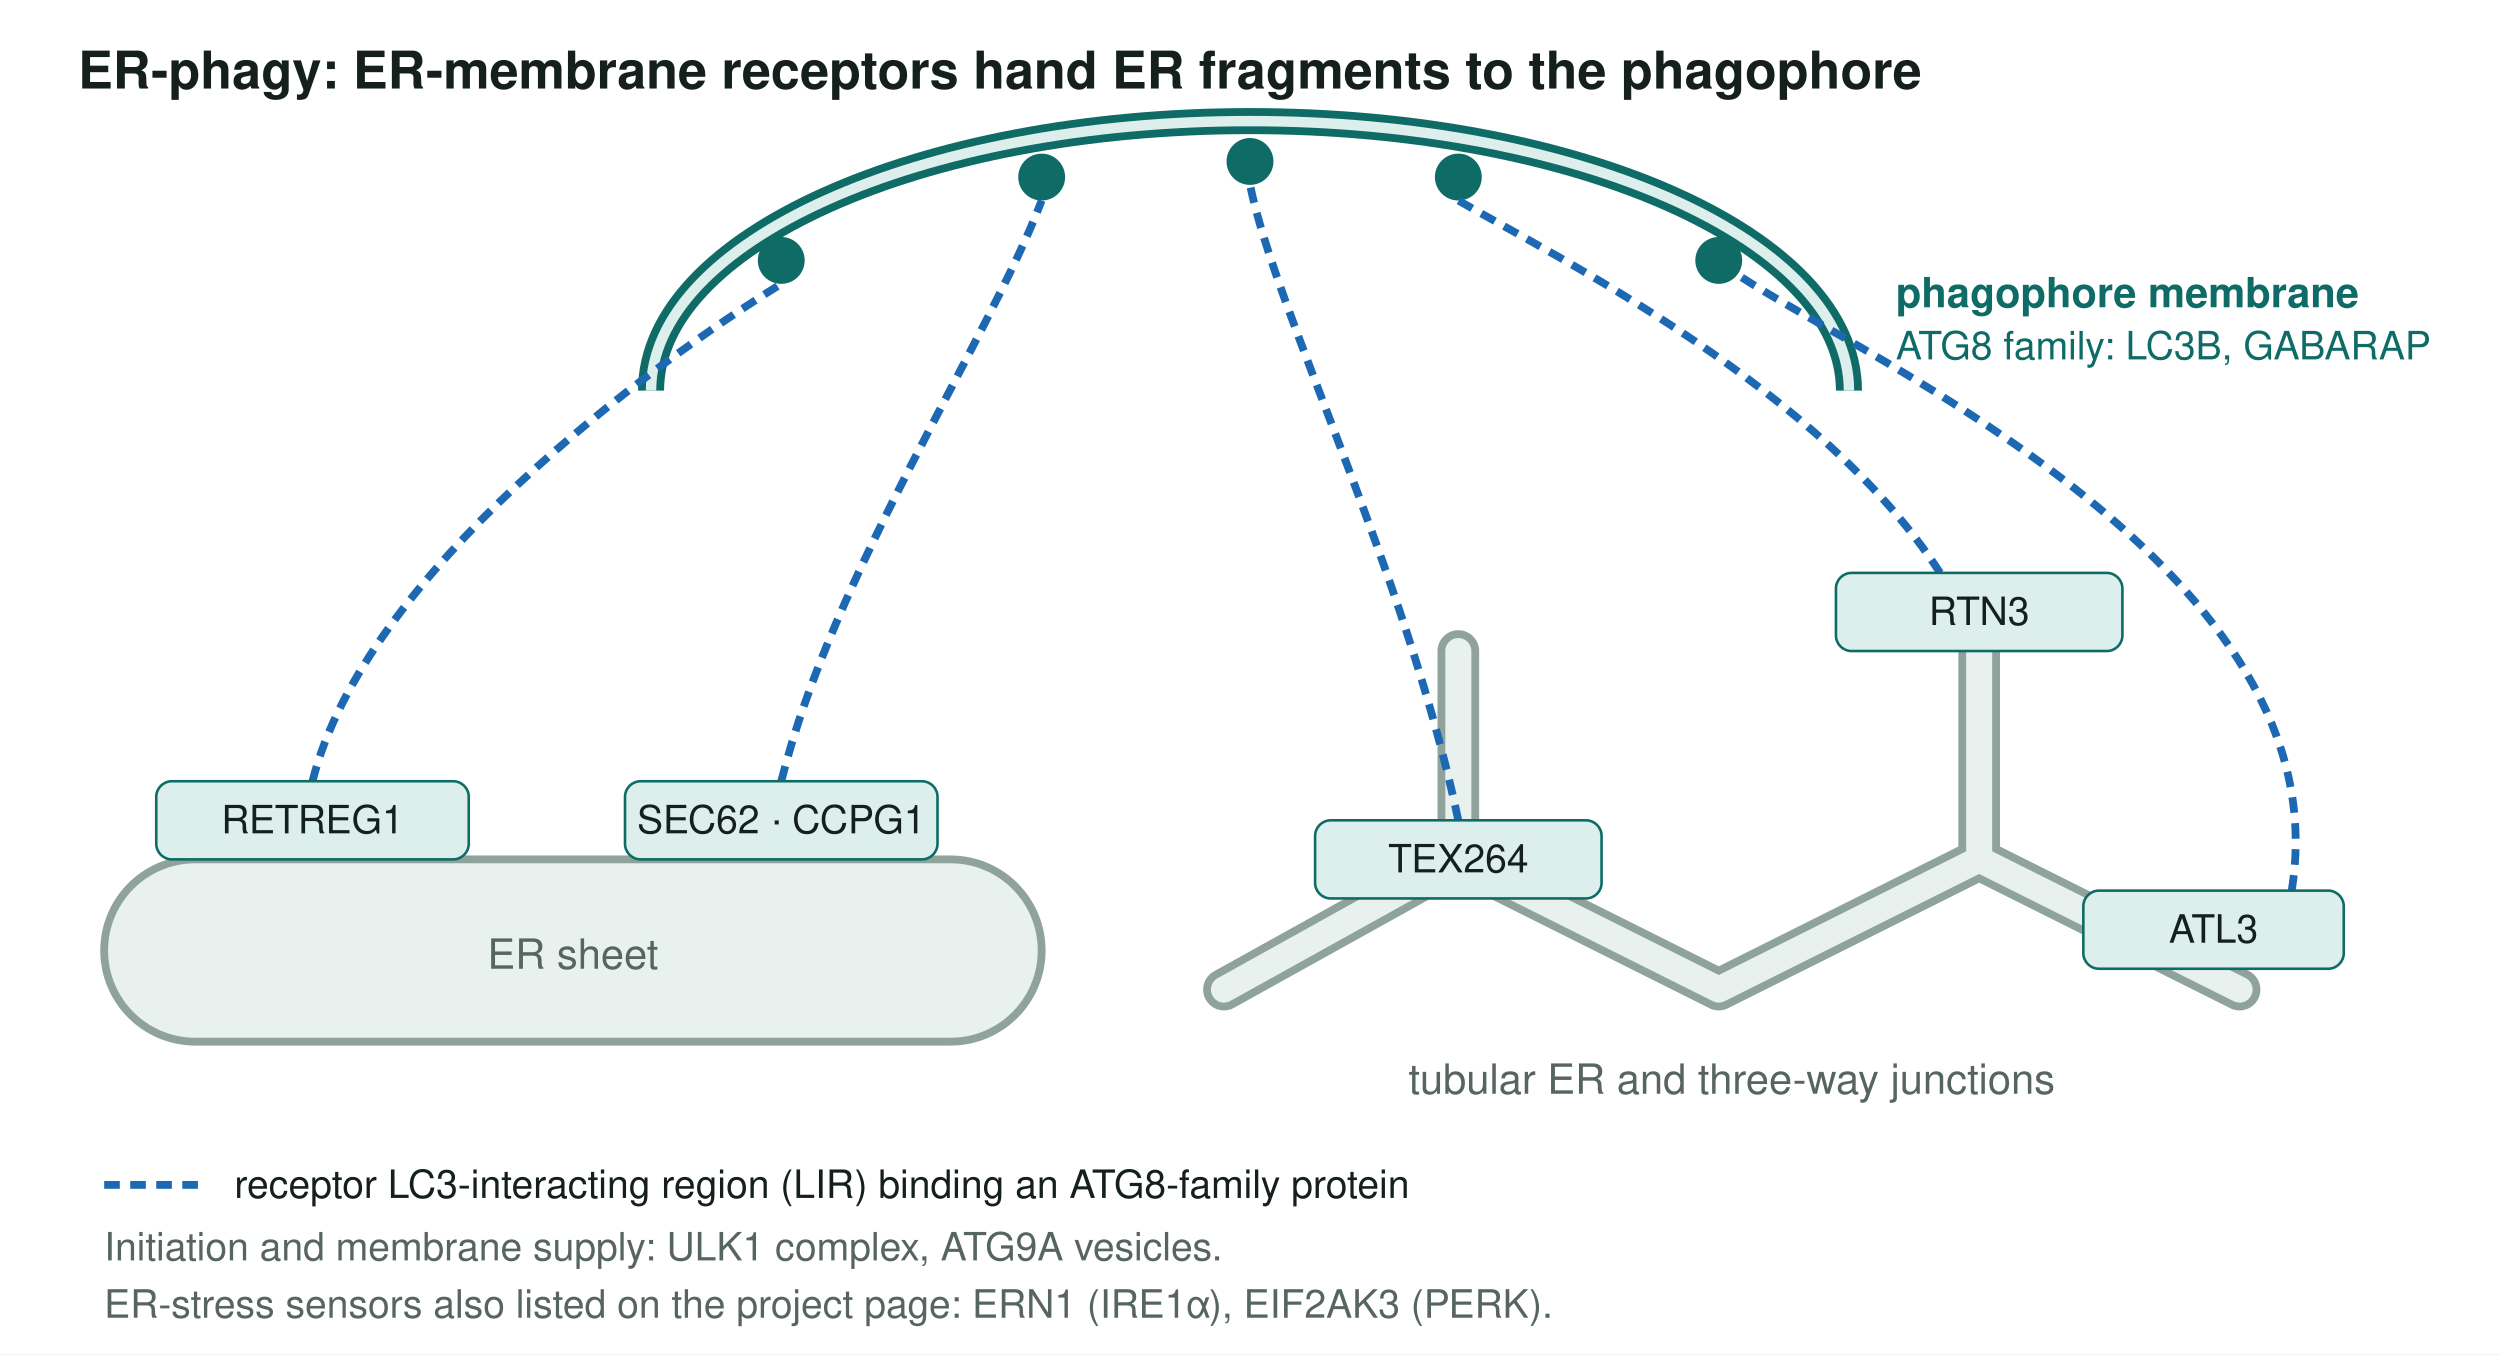
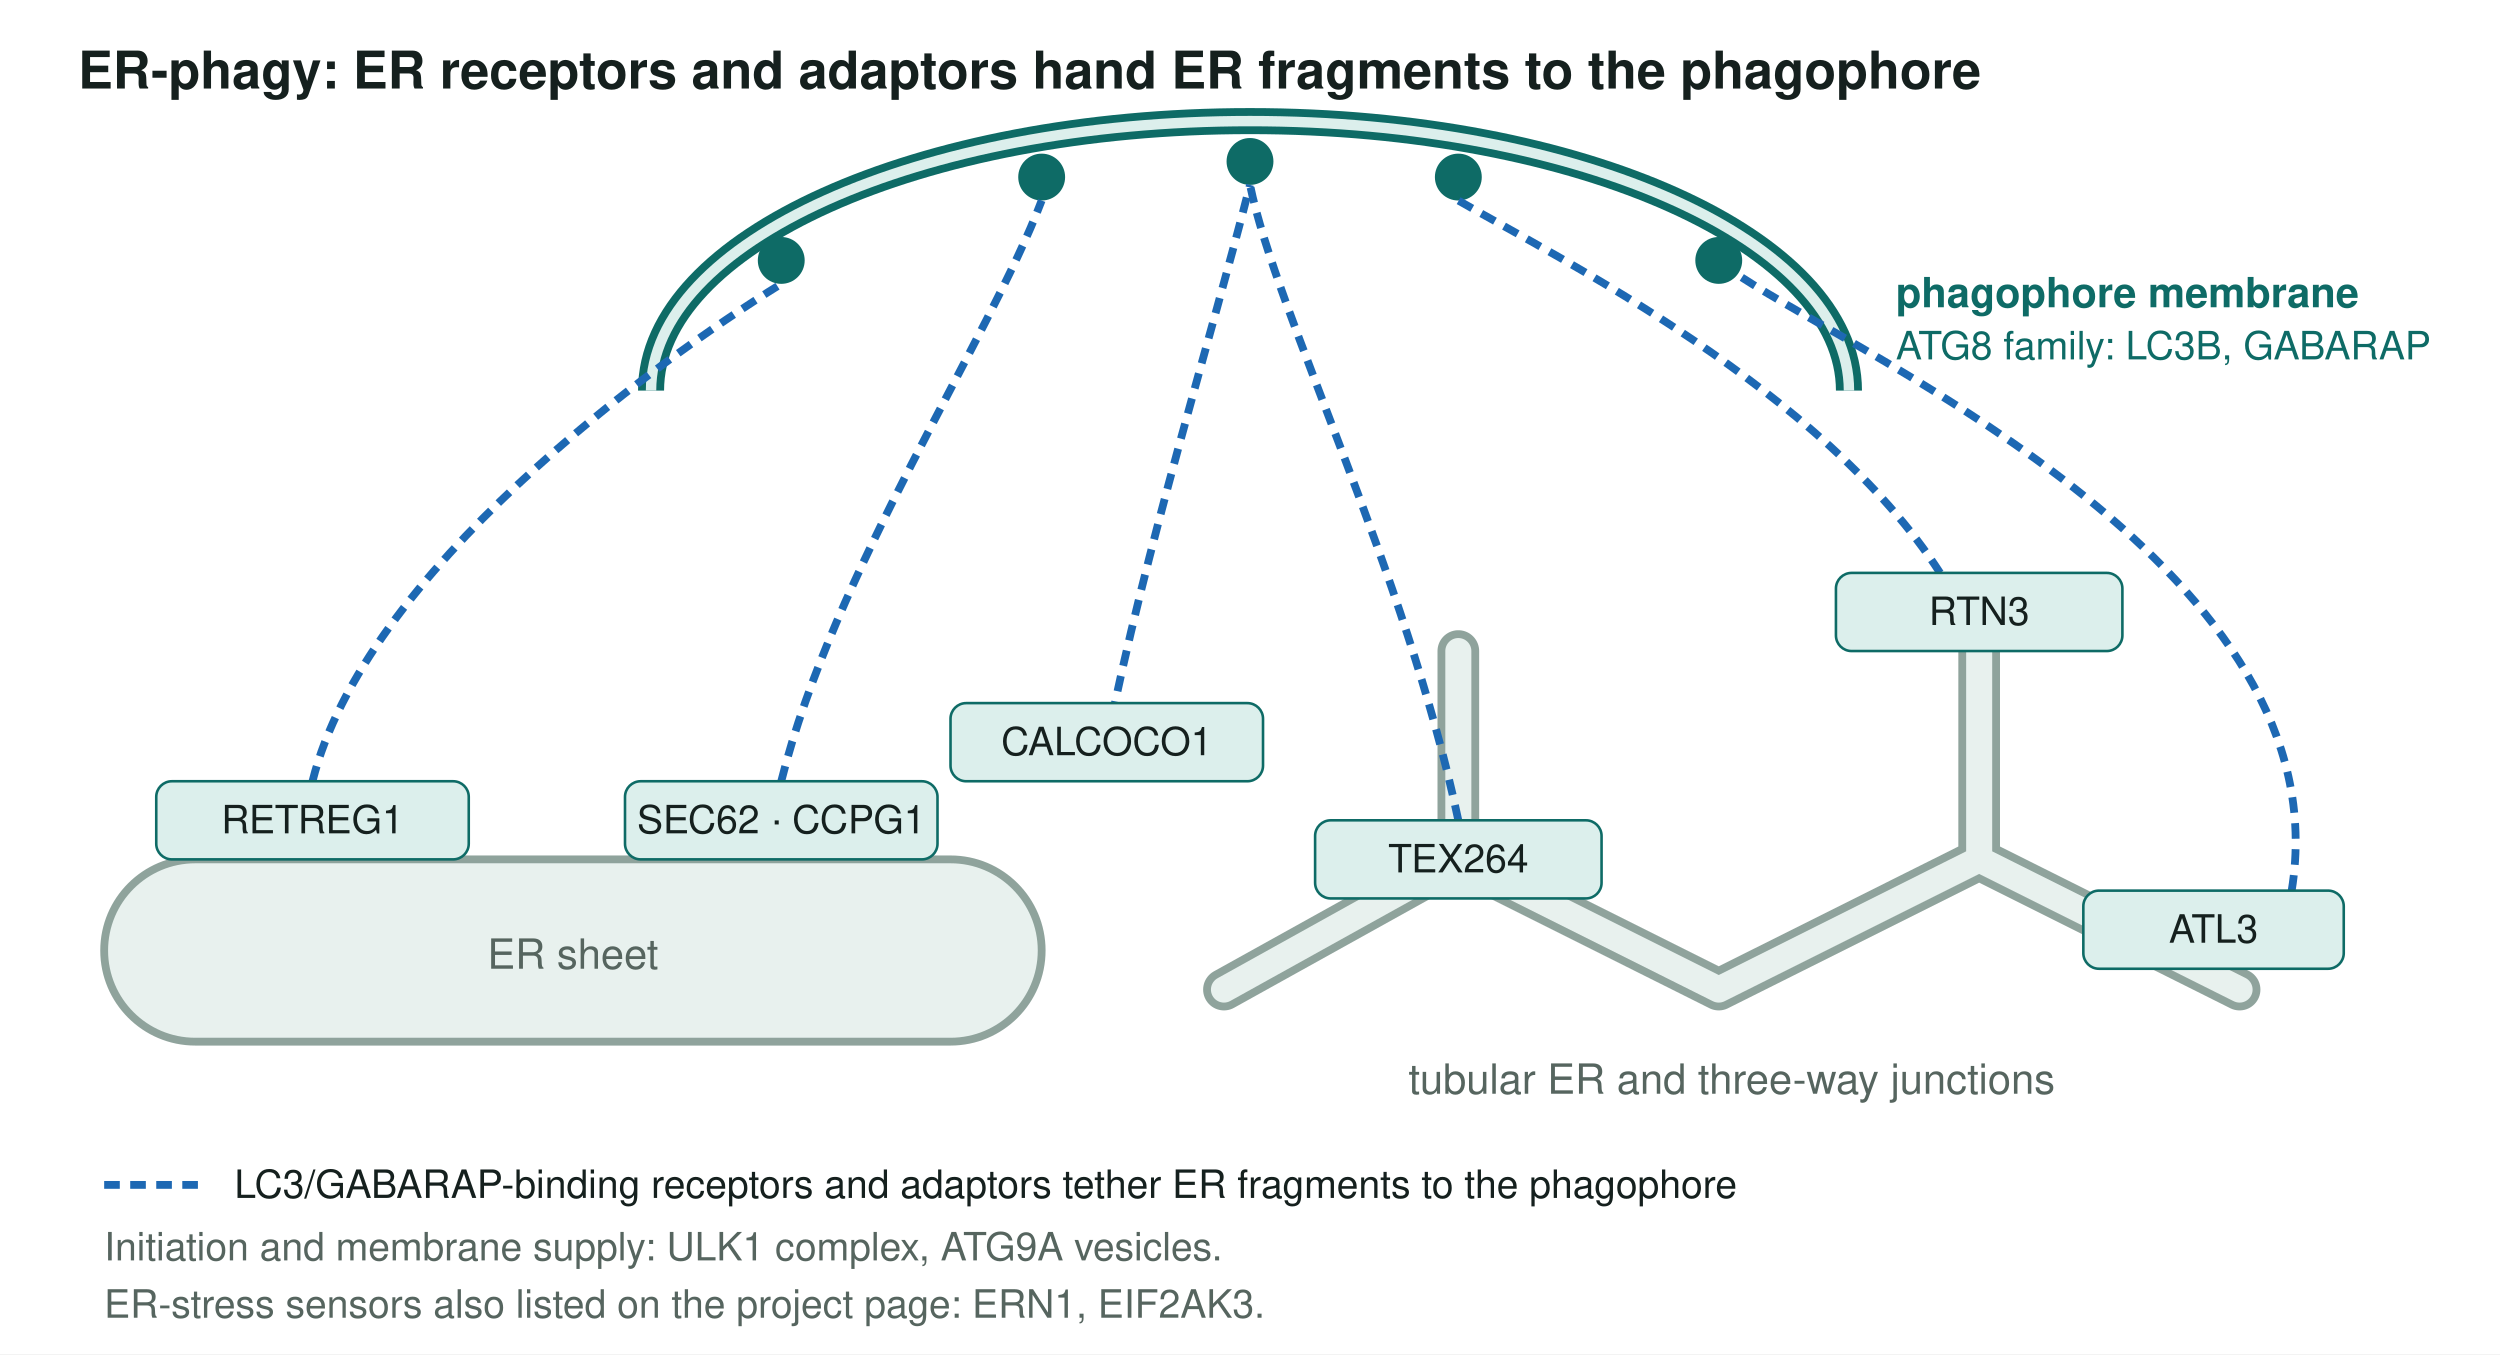
<svg xmlns="http://www.w3.org/2000/svg" viewBox="0 0 960 520" width="960" height="520" font-family="Helvetica, Arial, sans-serif">
  <rect x="0" y="0" width="960" height="520" fill="#ffffff" />
-   <text x="30" y="34" font-size="20" font-weight="bold" fill="#15201e">ER-phagy: ER-membrane receptors hand ER fragments to the phagophore</text>
+   <text x="30" y="34" font-size="20" font-weight="bold" fill="#15201e">ER-phagy: ER receptors and adaptors hand ER fragments to the phagophore</text>
  <rect x="40" y="330" width="360" height="70" rx="35" fill="#e8f1ee" stroke="#8fa39c" stroke-width="3" />
  <text x="220" y="372" font-size="16" fill="#56655f" text-anchor="middle">ER sheet</text>
  <path d="M470 380 L560 330 L660 380 M560 330 L560 250 M660 380 L760 330 L860 380 M760 330 L760 250" fill="none" stroke="#8fa39c" stroke-width="16" stroke-linecap="round" />
  <path d="M470 380 L560 330 L660 380 M560 330 L560 250 M660 380 L760 330 L860 380 M760 330 L760 250" fill="none" stroke="#e8f1ee" stroke-width="10" stroke-linecap="round" />
  <text x="665" y="420" font-size="16" fill="#56655f" text-anchor="middle">tubular ER and three-way junctions</text>
  <path d="M250 150 A200 90 0 0 1 710 150" fill="none" stroke="#0e6b66" stroke-width="10" />
  <path d="M250 150 A200 90 0 0 1 710 150" fill="none" stroke="#dcefec" stroke-width="4" />
  <text x="728" y="118" font-size="16" fill="#0e6b66" font-weight="bold">phagophore membrane</text>
  <text x="728" y="138" font-size="15" fill="#0e6b66">ATG8 family: LC3B, GABARAP</text>
  <g fill="#0e6b66">
    <circle cx="300" cy="100" r="9" />
    <circle cx="400" cy="68" r="9" />
    <circle cx="480" cy="62" r="9" />
    <circle cx="560" cy="68" r="9" />
    <circle cx="660" cy="100" r="9" />
  </g>
  <g stroke="#1d68b3" stroke-width="3" fill="none" stroke-dasharray="6 4">
    <path d="M120 300 C140 220 250 140 300 109" />
    <path d="M300 300 C320 220 380 130 400 77" />
+     <path d="M425 285 C440 210 465 130 480 71" />
    <path d="M560 315 C540 220 490 120 480 71" />
    <path d="M745 220 C700 150 600 100 560 77" />
    <path d="M880 342 C900 220 720 140 668 106" />
  </g>
  <g font-size="15" fill="#15201e">
    <rect x="60" y="300" width="120" height="30" rx="6" fill="#dcefec" stroke="#0e6b66" />
    <text x="120" y="320" text-anchor="middle">RETREG1</text>
    <rect x="240" y="300" width="120" height="30" rx="6" fill="#dcefec" stroke="#0e6b66" />
    <text x="300" y="320" text-anchor="middle">SEC62 · CCPG1</text>
+     <rect x="365" y="270" width="120" height="30" rx="6" fill="#dcefec" stroke="#0e6b66" />
+     <text x="425" y="290" text-anchor="middle">CALCOCO1</text>
    <rect x="505" y="315" width="110" height="30" rx="6" fill="#dcefec" stroke="#0e6b66" />
    <text x="560" y="335" text-anchor="middle">TEX264</text>
    <rect x="705" y="220" width="110" height="30" rx="6" fill="#dcefec" stroke="#0e6b66" />
    <text x="760" y="240" text-anchor="middle">RTN3</text>
    <rect x="800" y="342" width="100" height="30" rx="6" fill="#dcefec" stroke="#0e6b66" />
    <text x="850" y="362" text-anchor="middle">ATL3</text>
  </g>
  <line x1="40" y1="455" x2="80" y2="455" stroke="#1d68b3" stroke-width="3" stroke-dasharray="6 4" />
-   <text x="90" y="460" font-size="15" fill="#15201e">receptor LC3-interacting region (LIR) binding an ATG8-family protein</text>
+   <text x="90" y="460" font-size="15" fill="#15201e">LC3/GABARAP-binding receptors and adaptors tether ER fragments to the phagophore</text>
  <text x="40" y="484" font-size="15" fill="#56655f">Initiation and membrane supply: ULK1 complex, ATG9A vesicles.</text>
-   <text x="40" y="506" font-size="15" fill="#56655f">ER-stress sensors also listed on the project page: ERN1 (IRE1α), EIF2AK3 (PERK).</text>
+   <text x="40" y="506" font-size="15" fill="#56655f">ER-stress sensors also listed on the project page: ERN1, EIF2AK3.</text>
</svg>
